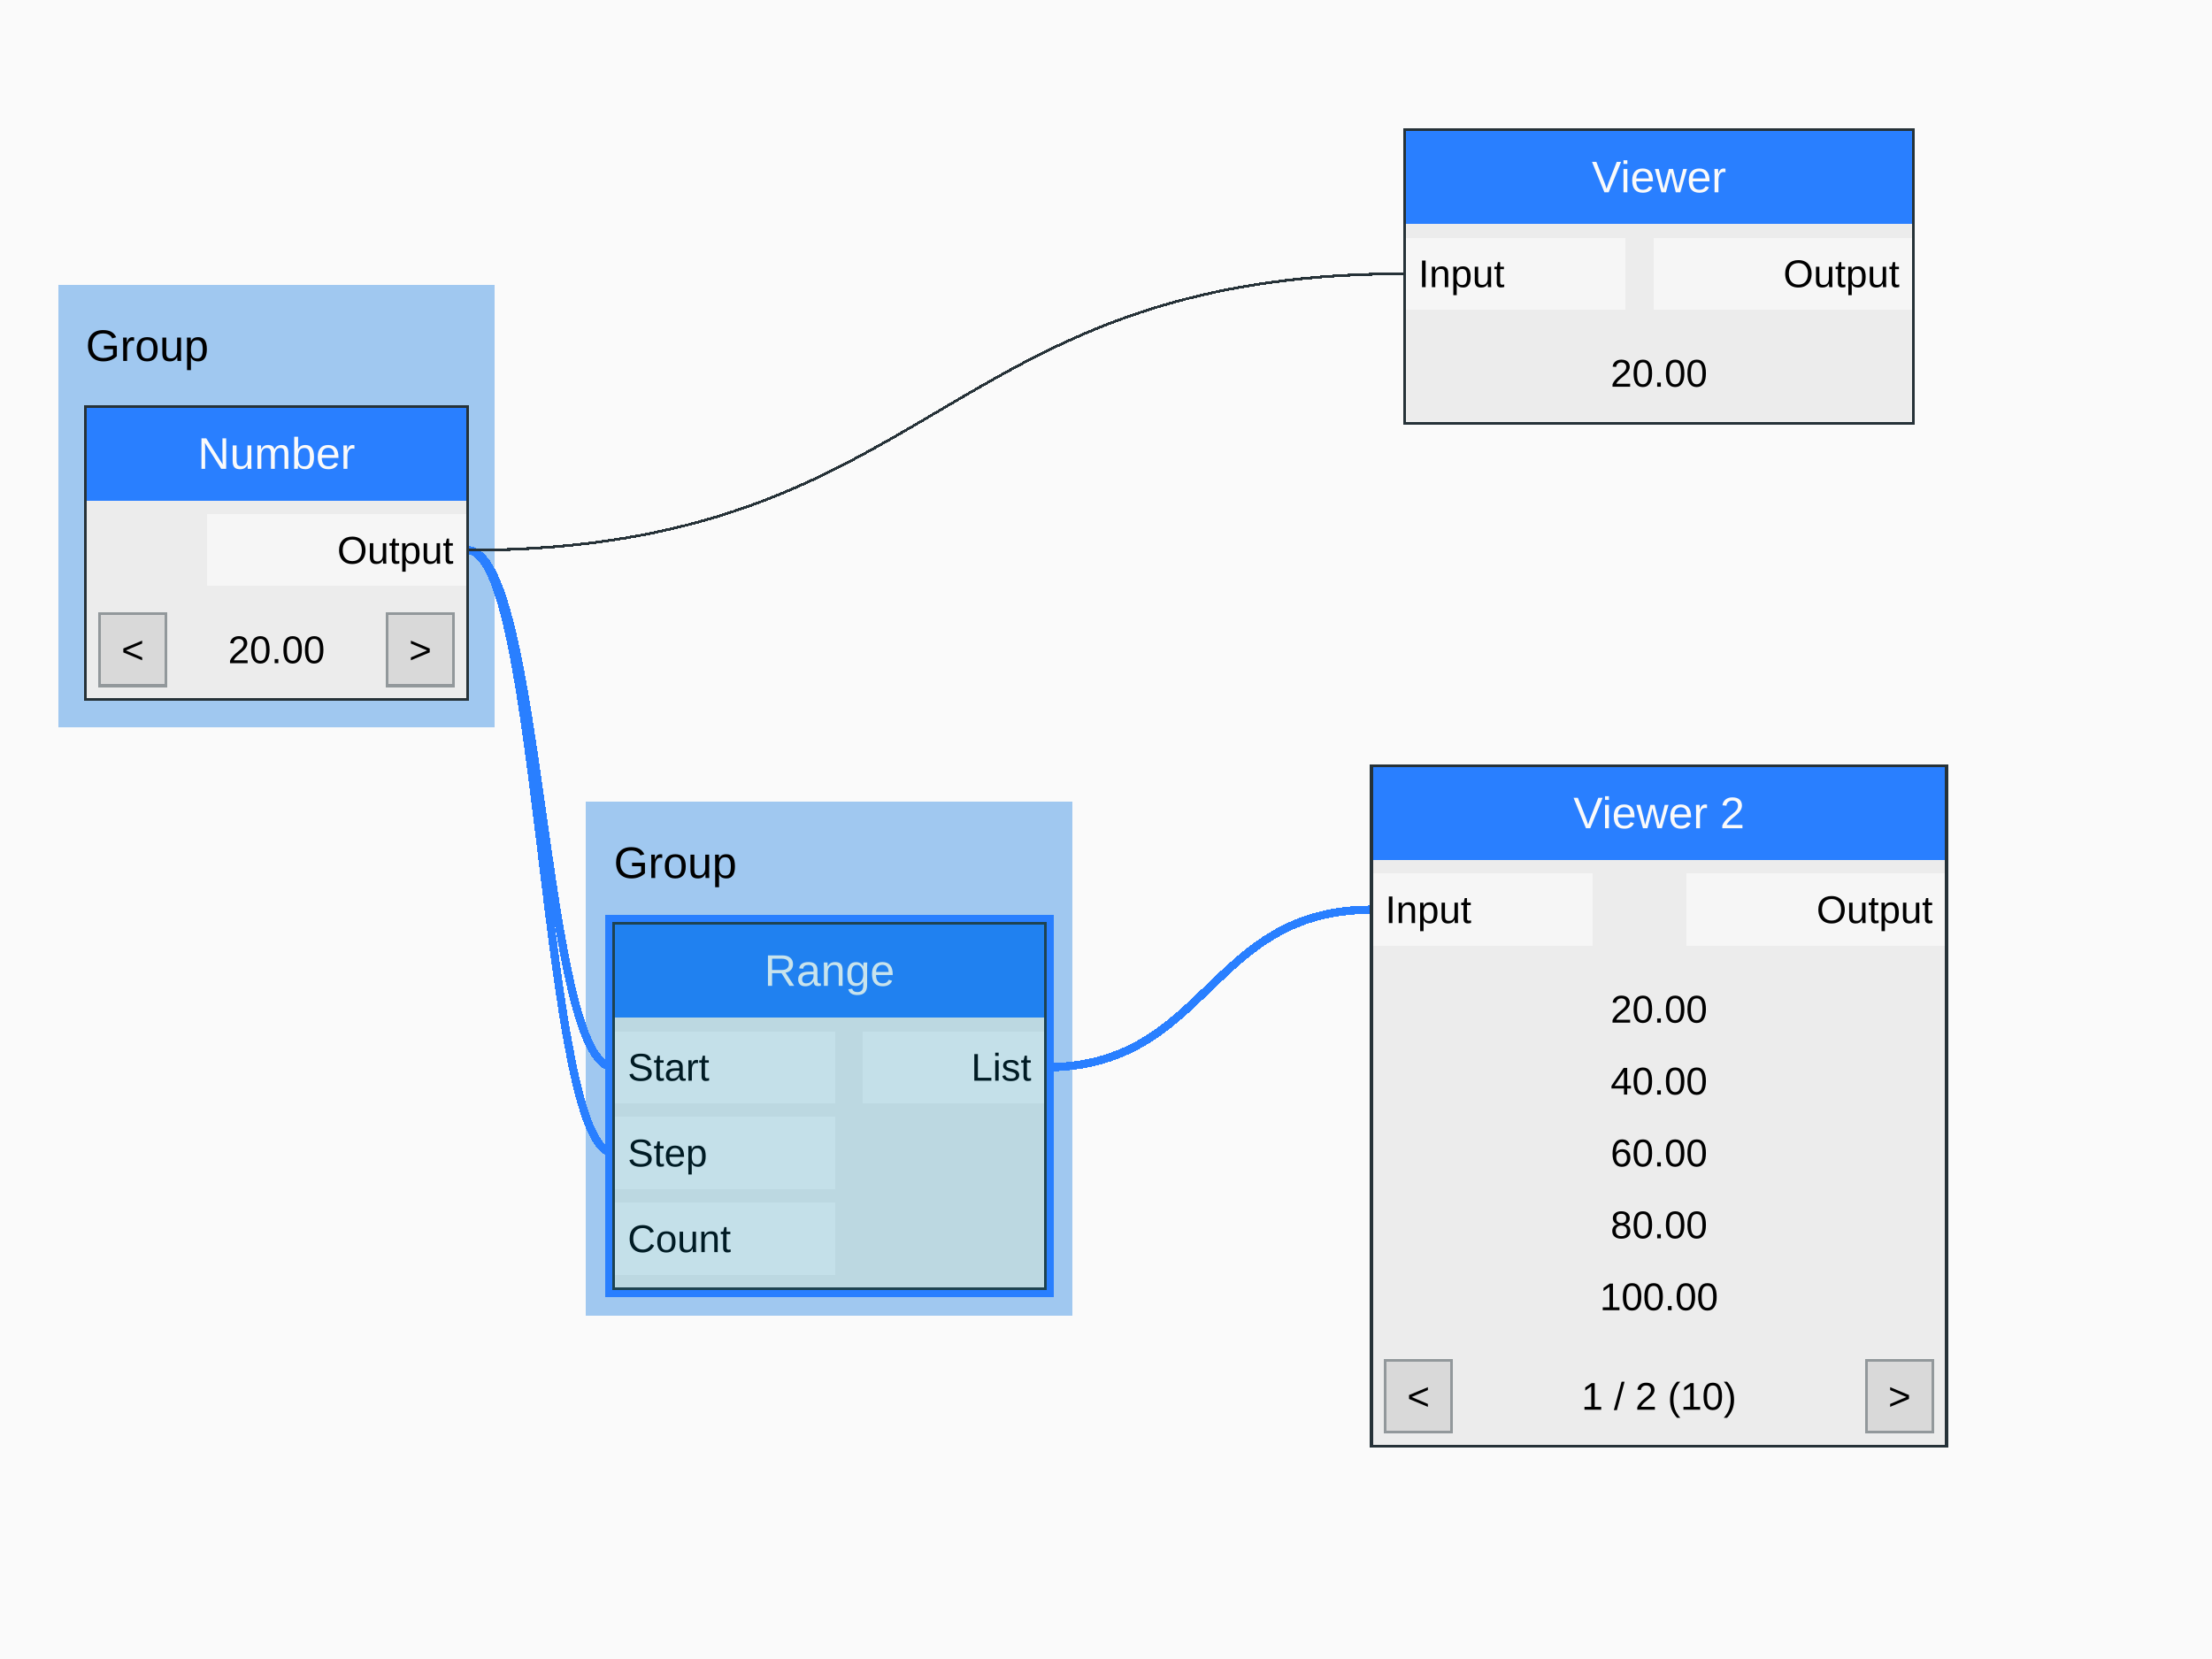
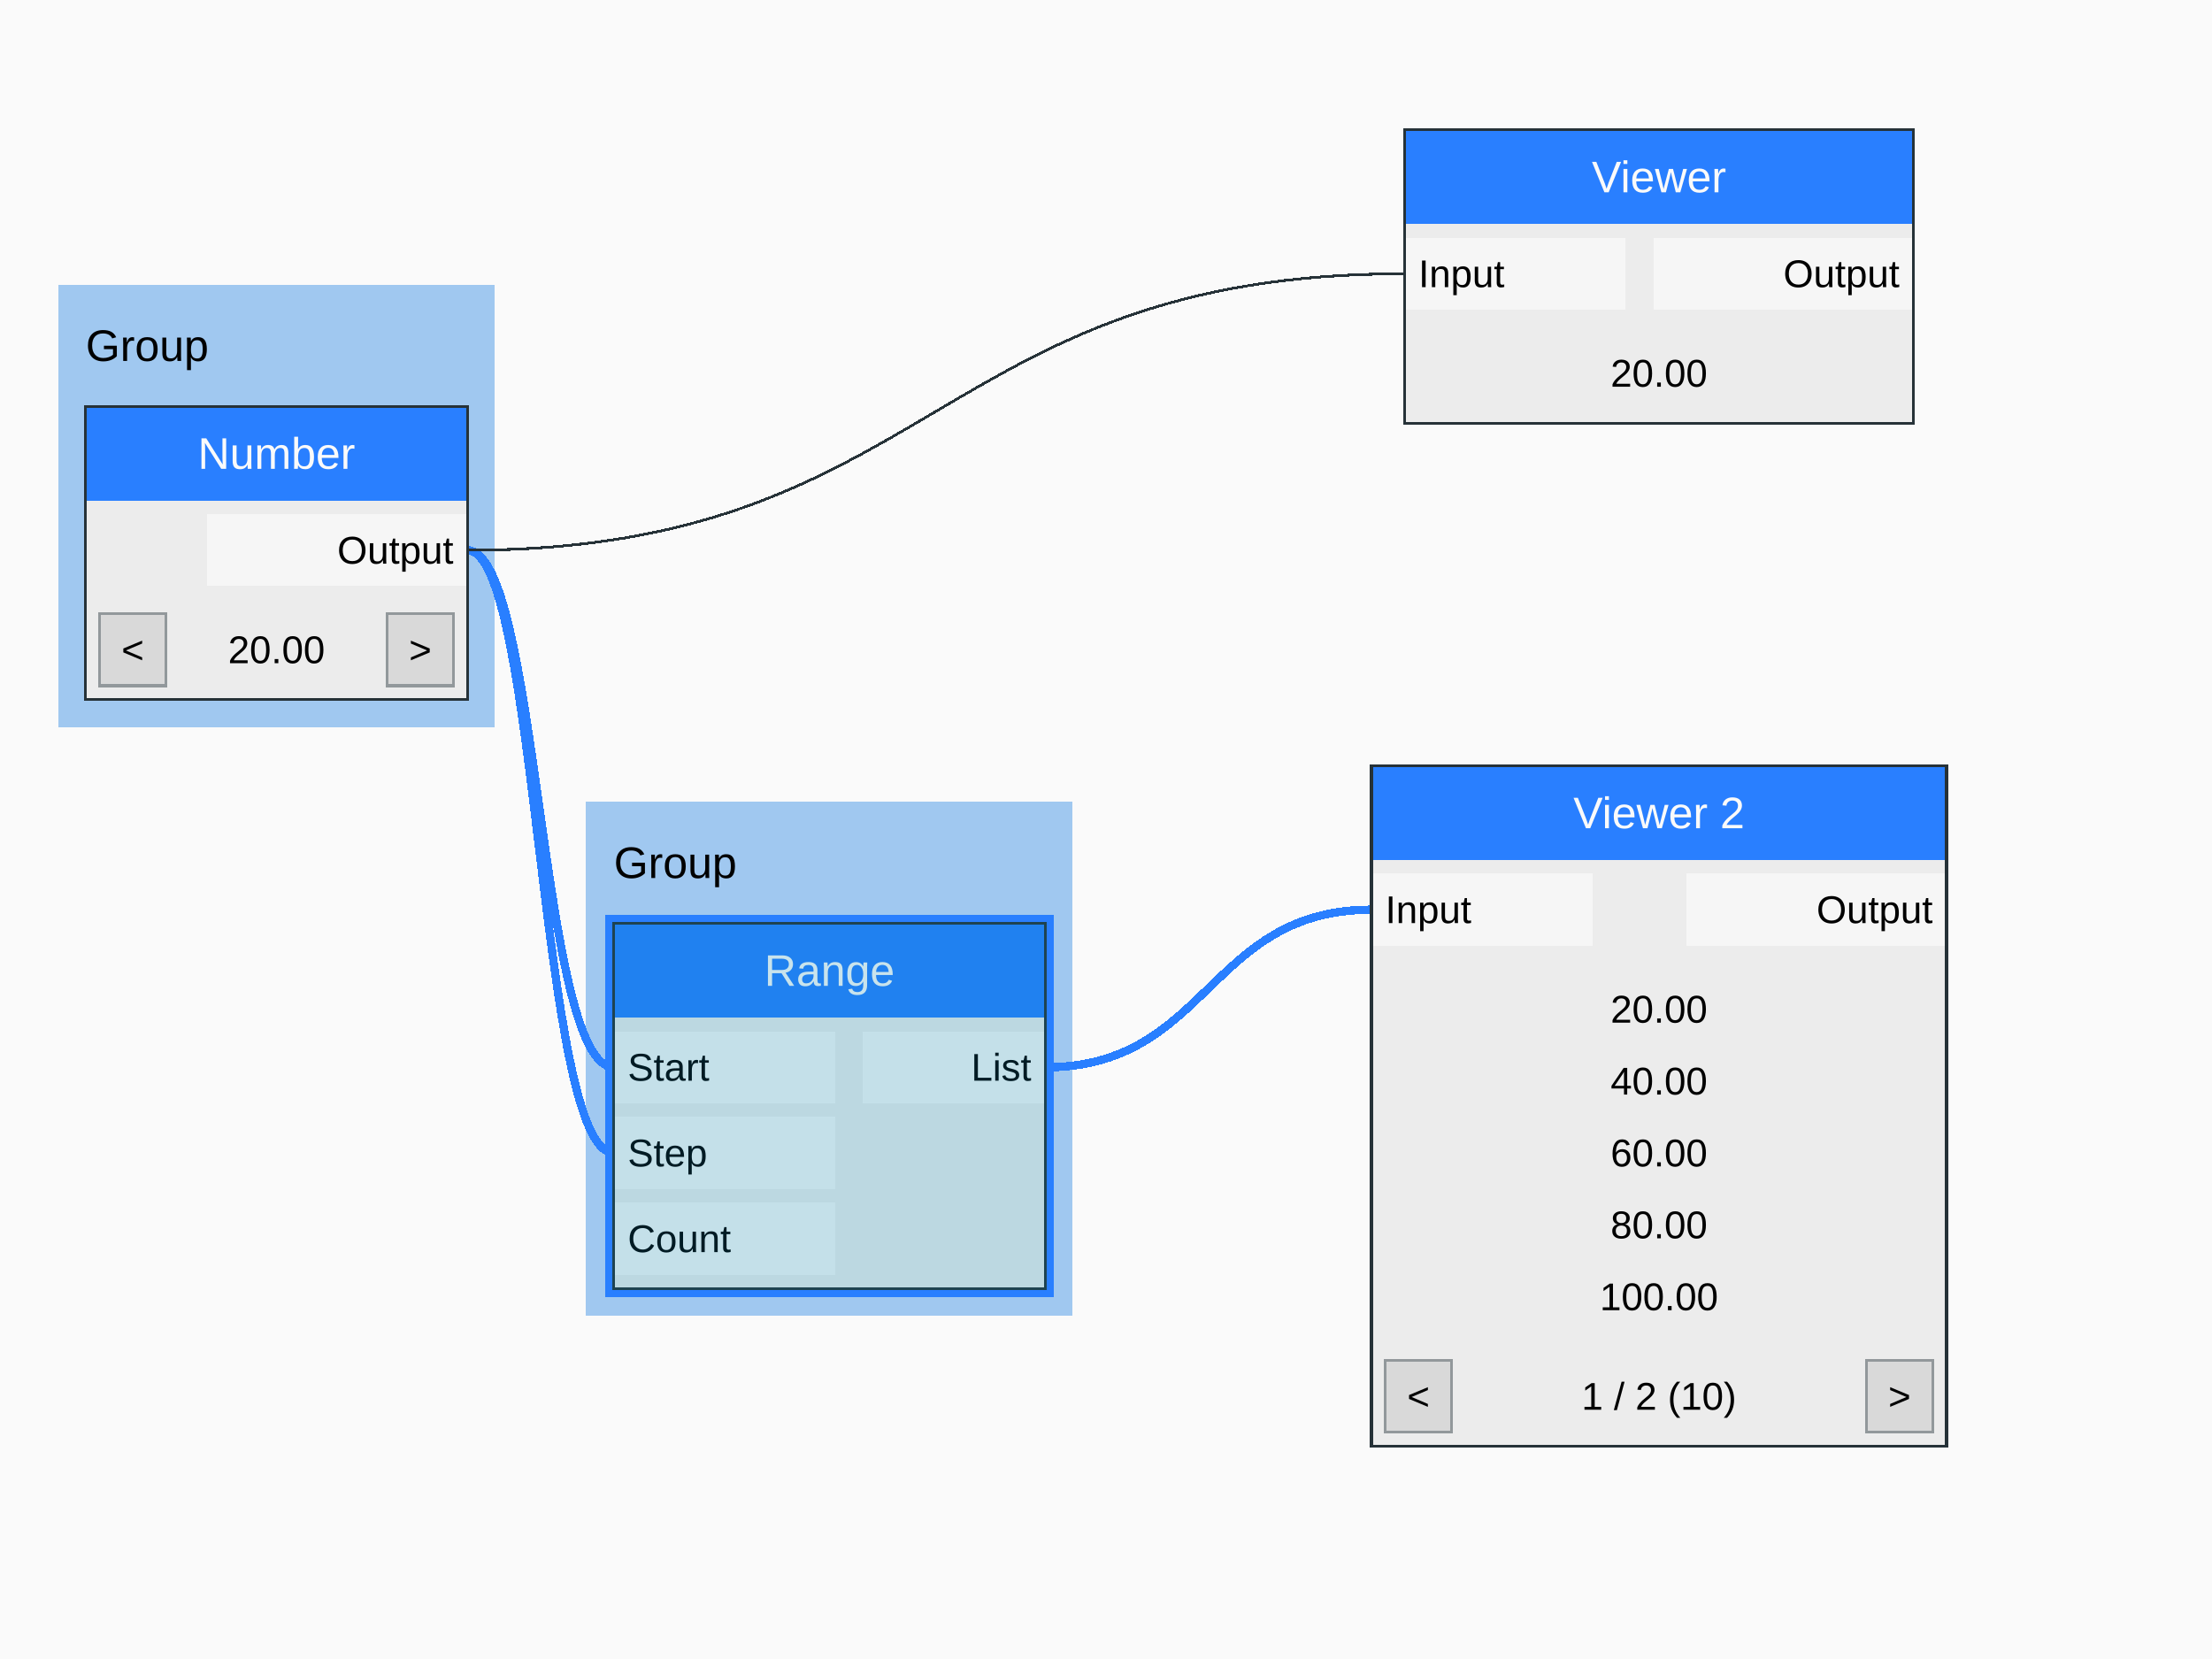
<svg xmlns="http://www.w3.org/2000/svg" version="1.1" width="800" height="600" shape-rendering="crispEdges">
  <rect x="0" y="0" width="800" height="600" style="fill:rgb(250,250,250);" />
  <rect x="21" y="103" width="158" height="160" style="fill:rgb(160,200,240);" />
  <text x="31" y="125" dominant-baseline="central" text-anchor="start" style="fill:rgb(0,0,0);font-family:Arial;font-size:16px;">Group</text>
  <rect x="212" y="290" width="176" height="186" style="fill:rgb(160,200,240);" />
  <text x="222" y="312" dominant-baseline="central" text-anchor="start" style="fill:rgb(0,0,0);font-family:Arial;font-size:16px;">Group</text>
-   <path d="M169,199 C196,199 196,386 222,386" style="fill:none;stroke-width:3px;stroke:rgb(41,127,255);" />
-   <path d="M169,199 C196,199 196,417 222,417" style="fill:none;stroke-width:3px;stroke:rgb(41,127,255);" />
-   <path d="M169,199 C339,199 339,99 508,99" style="fill:none;stroke-width:1px;stroke:rgb(38,50,56);" />
+   <path d="M169,199 C195,199 195,386 222,386" style="fill:none;stroke-width:3px;stroke:rgb(41,127,255);" />
+   <path d="M169,199 C195,199 195,417 222,417" style="fill:none;stroke-width:3px;stroke:rgb(41,127,255);" />
+   <path d="M169,199 C338,199 338,99 508,99" style="fill:none;stroke-width:1px;stroke:rgb(38,50,56);" />
  <path d="M378,386 C437,386 437,329 496,329" style="fill:none;stroke-width:3px;stroke:rgb(41,127,255);" />
  <rect x="31" y="147" width="138" height="34" style="fill:rgb(41,127,255);" />
  <text x="100" y="164" dominant-baseline="central" text-anchor="middle" style="fill:rgb(250,250,250);font-family:Arial;font-size:16px;">Number</text>
  <rect x="31" y="181" width="138" height="36" style="fill:rgb(236,236,236);" />
  <rect x="75" y="186" width="94" height="26" style="fill:rgb(246,246,246);" />
  <text x="164" y="199" dominant-baseline="central" text-anchor="end" style="fill:rgb(0,0,0);font-family:Arial;font-size:14px;">Output</text>
  <rect x="31" y="217" width="138" height="36" style="fill:rgb(236,236,236);" />
  <text x="100" y="235" dominant-baseline="central" text-anchor="middle" style="fill:rgb(0,0,0);font-family:Arial;font-size:14px;">20.00</text>
  <rect x="36" y="222" width="24" height="26" style="fill:rgb(217,217,217);" />
  <text x="48" y="235" dominant-baseline="central" text-anchor="middle" style="fill:rgb(0,0,0);font-family:Arial;font-size:14px;">&lt;</text>
  <rect x="36" y="222" width="24" height="26" style="fill:none;stroke-width:1px;stroke:rgb(146,152,155);" />
  <rect x="140" y="222" width="24" height="26" style="fill:rgb(217,217,217);" />
  <text x="152" y="235" dominant-baseline="central" text-anchor="middle" style="fill:rgb(0,0,0);font-family:Arial;font-size:14px;">&gt;</text>
  <rect x="140" y="222" width="24" height="26" style="fill:none;stroke-width:1px;stroke:rgb(146,152,155);" />
  <rect x="31" y="147" width="138" height="106" style="fill:none;stroke-width:1px;stroke:rgb(38,50,56);" />
  <rect x="219" y="331" width="162" height="138" style="fill:rgb(41,127,255);" />
  <rect x="222" y="334" width="156" height="34" style="fill:rgb(32,129,240);" />
  <text x="300" y="351" dominant-baseline="central" text-anchor="middle" style="fill:rgb(200,227,236);font-family:Arial;font-size:16px;">Range</text>
  <rect x="222" y="368" width="156" height="98" style="fill:rgb(188,216,225);" />
  <rect x="222" y="373" width="80" height="26" style="fill:rgb(196,224,233);" />
  <text x="227" y="386" dominant-baseline="central" text-anchor="start" style="fill:rgb(0,27,36);font-family:Arial;font-size:14px;">Start</text>
  <rect x="222" y="404" width="80" height="26" style="fill:rgb(196,224,233);" />
  <text x="227" y="417" dominant-baseline="central" text-anchor="start" style="fill:rgb(0,27,36);font-family:Arial;font-size:14px;">Step</text>
  <rect x="222" y="435" width="80" height="26" style="fill:rgb(196,224,233);" />
  <text x="227" y="448" dominant-baseline="central" text-anchor="start" style="fill:rgb(0,27,36);font-family:Arial;font-size:14px;">Count</text>
  <rect x="312" y="373" width="66" height="26" style="fill:rgb(196,224,233);" />
  <text x="373" y="386" dominant-baseline="central" text-anchor="end" style="fill:rgb(0,27,36);font-family:Arial;font-size:14px;">List</text>
  <rect x="222" y="334" width="156" height="132" style="fill:none;stroke-width:1px;stroke:rgb(30,67,81);" />
  <rect x="508" y="47" width="184" height="34" style="fill:rgb(41,127,255);" />
  <text x="600" y="64" dominant-baseline="central" text-anchor="middle" style="fill:rgb(250,250,250);font-family:Arial;font-size:16px;">Viewer</text>
  <rect x="508" y="81" width="184" height="36" style="fill:rgb(236,236,236);" />
  <rect x="508" y="86" width="80" height="26" style="fill:rgb(246,246,246);" />
  <text x="513" y="99" dominant-baseline="central" text-anchor="start" style="fill:rgb(0,0,0);font-family:Arial;font-size:14px;">Input</text>
  <rect x="598" y="86" width="94" height="26" style="fill:rgb(246,246,246);" />
  <text x="687" y="99" dominant-baseline="central" text-anchor="end" style="fill:rgb(0,0,0);font-family:Arial;font-size:14px;">Output</text>
  <rect x="508" y="117" width="184" height="36" style="fill:rgb(236,236,236);" />
  <text x="600" y="135" dominant-baseline="central" text-anchor="middle" style="fill:rgb(0,0,0);font-family:Arial;font-size:14px;">20.00</text>
  <rect x="508" y="47" width="184" height="106" style="fill:none;stroke-width:1px;stroke:rgb(38,50,56);" />
  <rect x="496" y="277" width="208" height="34" style="fill:rgb(41,127,255);" />
  <text x="600" y="294" dominant-baseline="central" text-anchor="middle" style="fill:rgb(250,250,250);font-family:Arial;font-size:16px;">Viewer 2</text>
  <rect x="496" y="311" width="208" height="36" style="fill:rgb(236,236,236);" />
  <rect x="496" y="316" width="80" height="26" style="fill:rgb(246,246,246);" />
  <text x="501" y="329" dominant-baseline="central" text-anchor="start" style="fill:rgb(0,0,0);font-family:Arial;font-size:14px;">Input</text>
  <rect x="610" y="316" width="94" height="26" style="fill:rgb(246,246,246);" />
  <text x="699" y="329" dominant-baseline="central" text-anchor="end" style="fill:rgb(0,0,0);font-family:Arial;font-size:14px;">Output</text>
  <rect x="496" y="347" width="208" height="140" style="fill:rgb(236,236,236);" />
  <text x="600" y="365" dominant-baseline="central" text-anchor="middle" style="fill:rgb(0,0,0);font-family:Arial;font-size:14px;">20.00</text>
  <text x="600" y="391" dominant-baseline="central" text-anchor="middle" style="fill:rgb(0,0,0);font-family:Arial;font-size:14px;">40.00</text>
  <text x="600" y="417" dominant-baseline="central" text-anchor="middle" style="fill:rgb(0,0,0);font-family:Arial;font-size:14px;">60.00</text>
  <text x="600" y="443" dominant-baseline="central" text-anchor="middle" style="fill:rgb(0,0,0);font-family:Arial;font-size:14px;">80.00</text>
  <text x="600" y="469" dominant-baseline="central" text-anchor="middle" style="fill:rgb(0,0,0);font-family:Arial;font-size:14px;">100.00</text>
  <rect x="496" y="487" width="208" height="36" style="fill:rgb(236,236,236);" />
  <text x="600" y="505" dominant-baseline="central" text-anchor="middle" style="fill:rgb(0,0,0);font-family:Arial;font-size:14px;">1 / 2 (10)</text>
  <rect x="501" y="492" width="24" height="26" style="fill:rgb(217,217,217);" />
  <text x="513" y="505" dominant-baseline="central" text-anchor="middle" style="fill:rgb(0,0,0);font-family:Arial;font-size:14px;">&lt;</text>
  <rect x="501" y="492" width="24" height="26" style="fill:none;stroke-width:1px;stroke:rgb(146,152,155);" />
  <rect x="675" y="492" width="24" height="26" style="fill:rgb(217,217,217);" />
  <text x="687" y="505" dominant-baseline="central" text-anchor="middle" style="fill:rgb(0,0,0);font-family:Arial;font-size:14px;">&gt;</text>
  <rect x="675" y="492" width="24" height="26" style="fill:none;stroke-width:1px;stroke:rgb(146,152,155);" />
  <rect x="496" y="277" width="208" height="246" style="fill:none;stroke-width:1px;stroke:rgb(38,50,56);" />
</svg>
